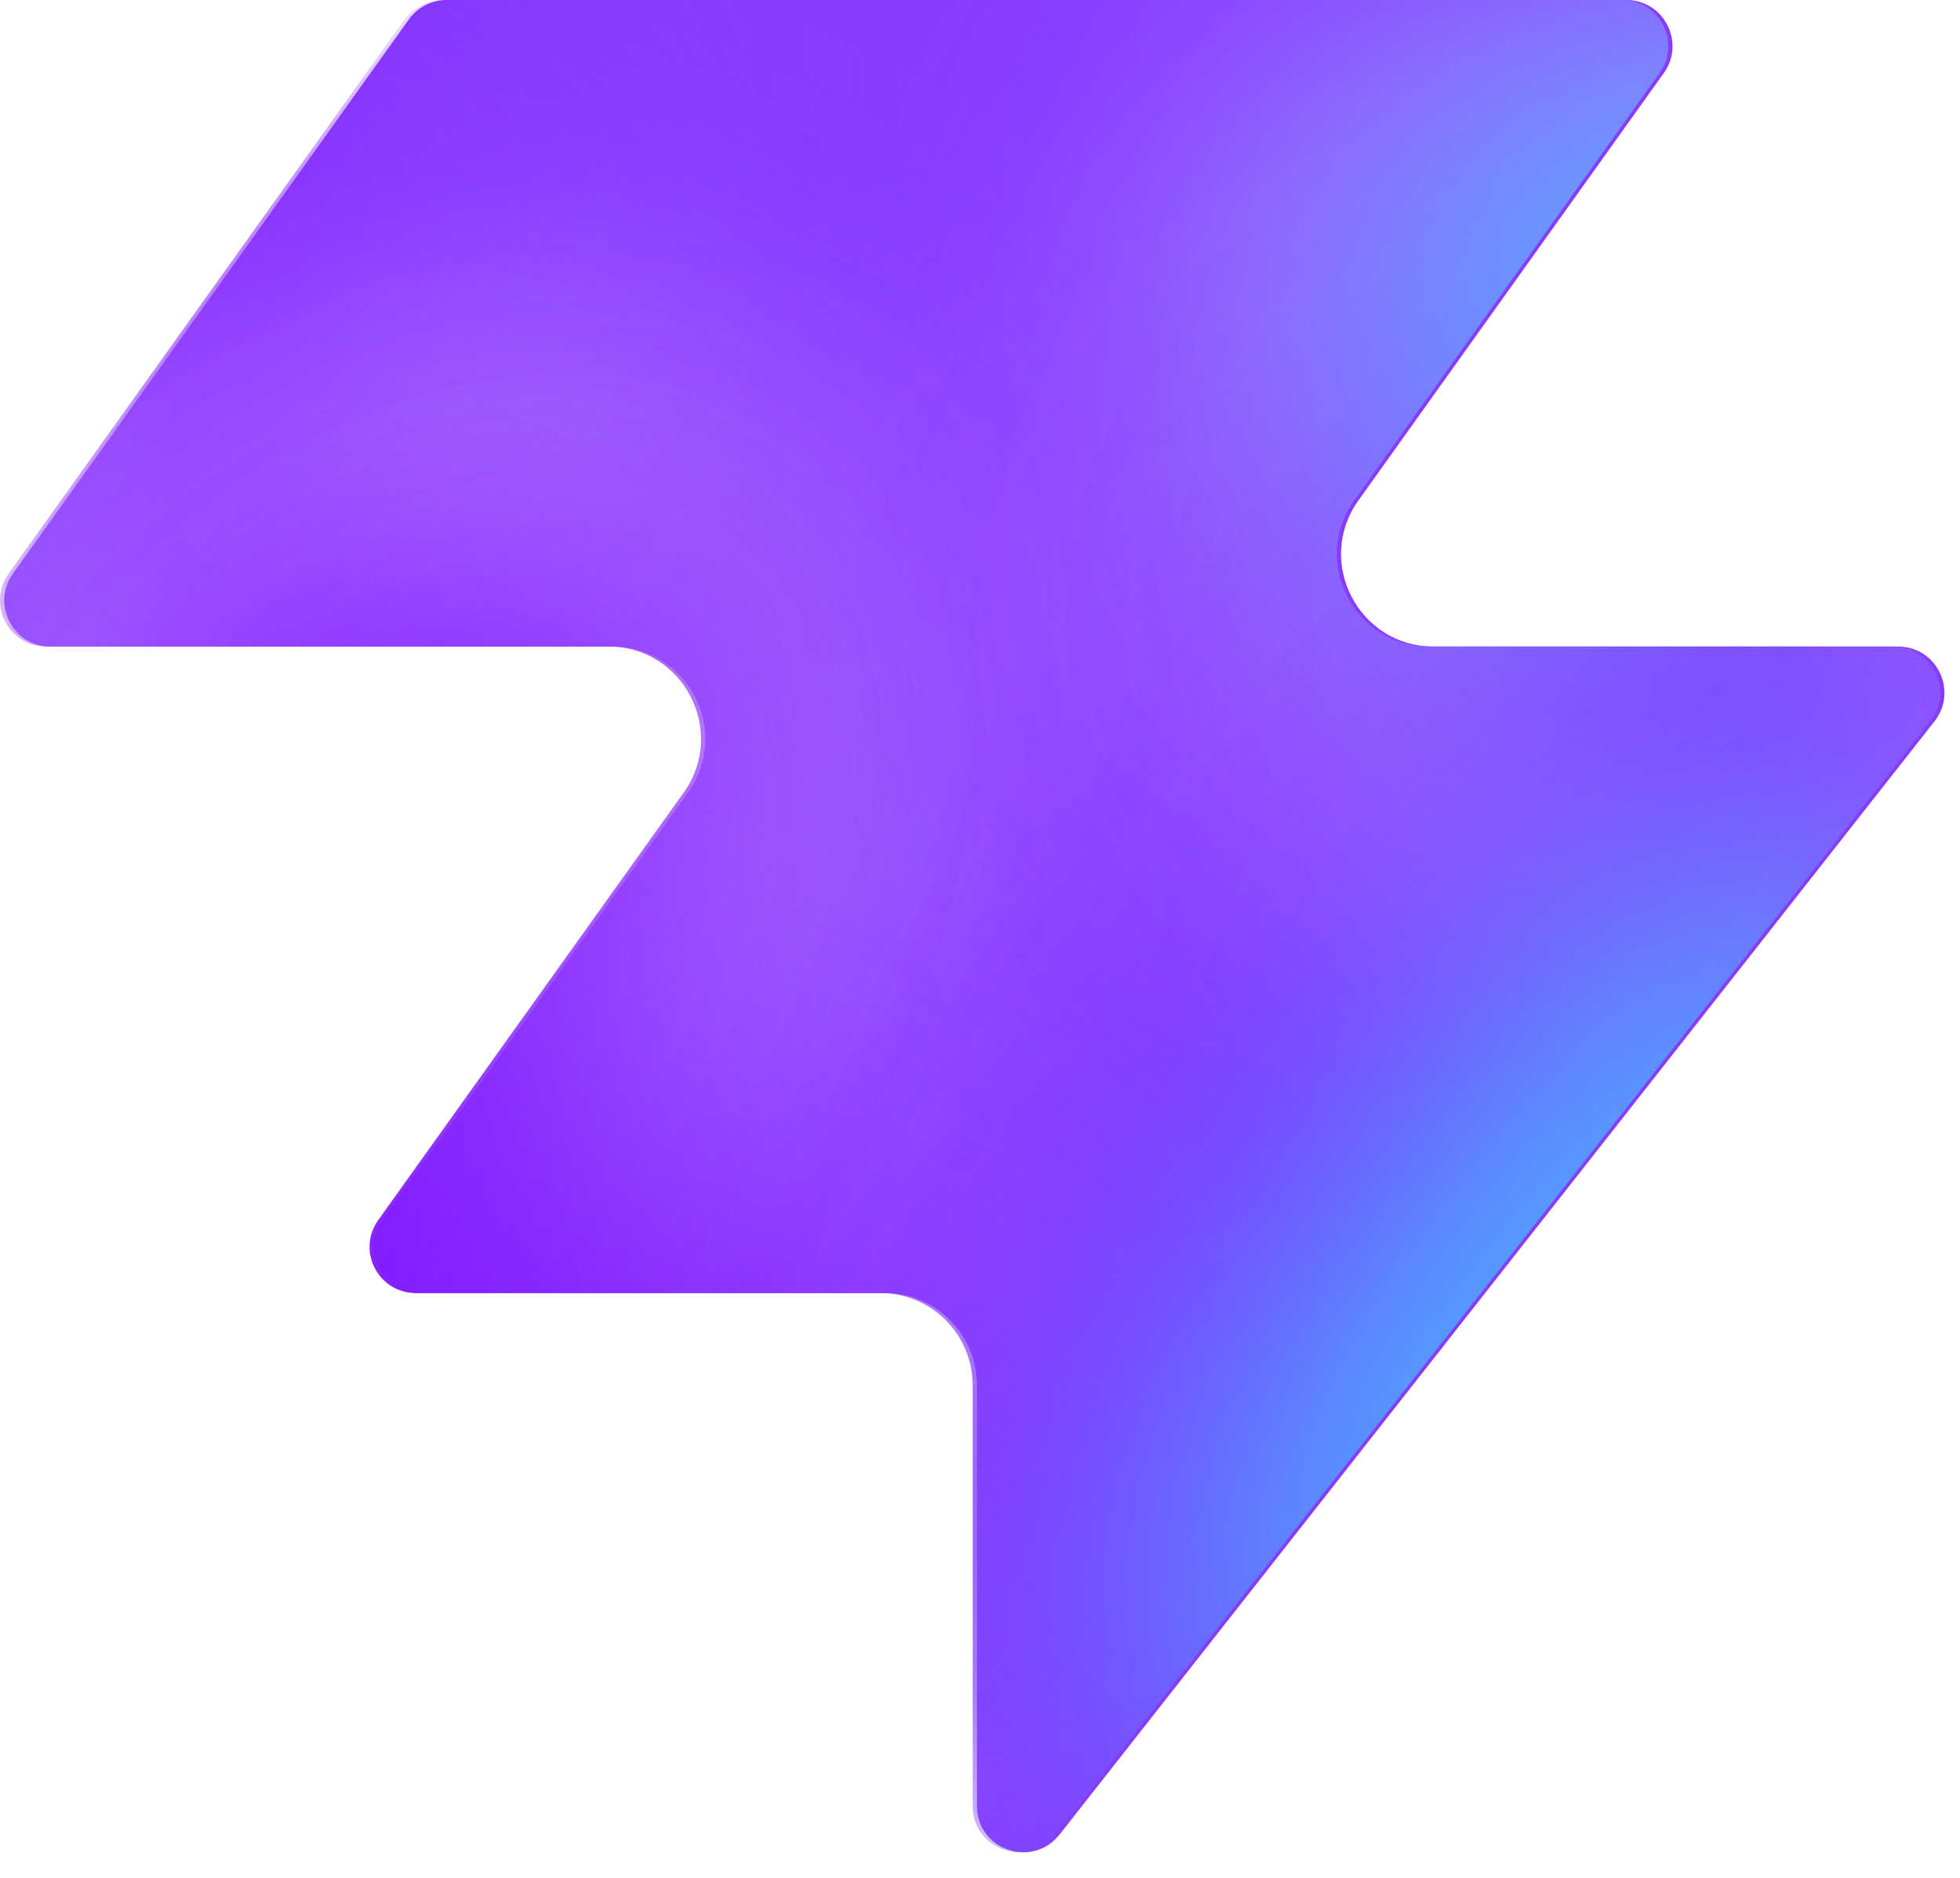
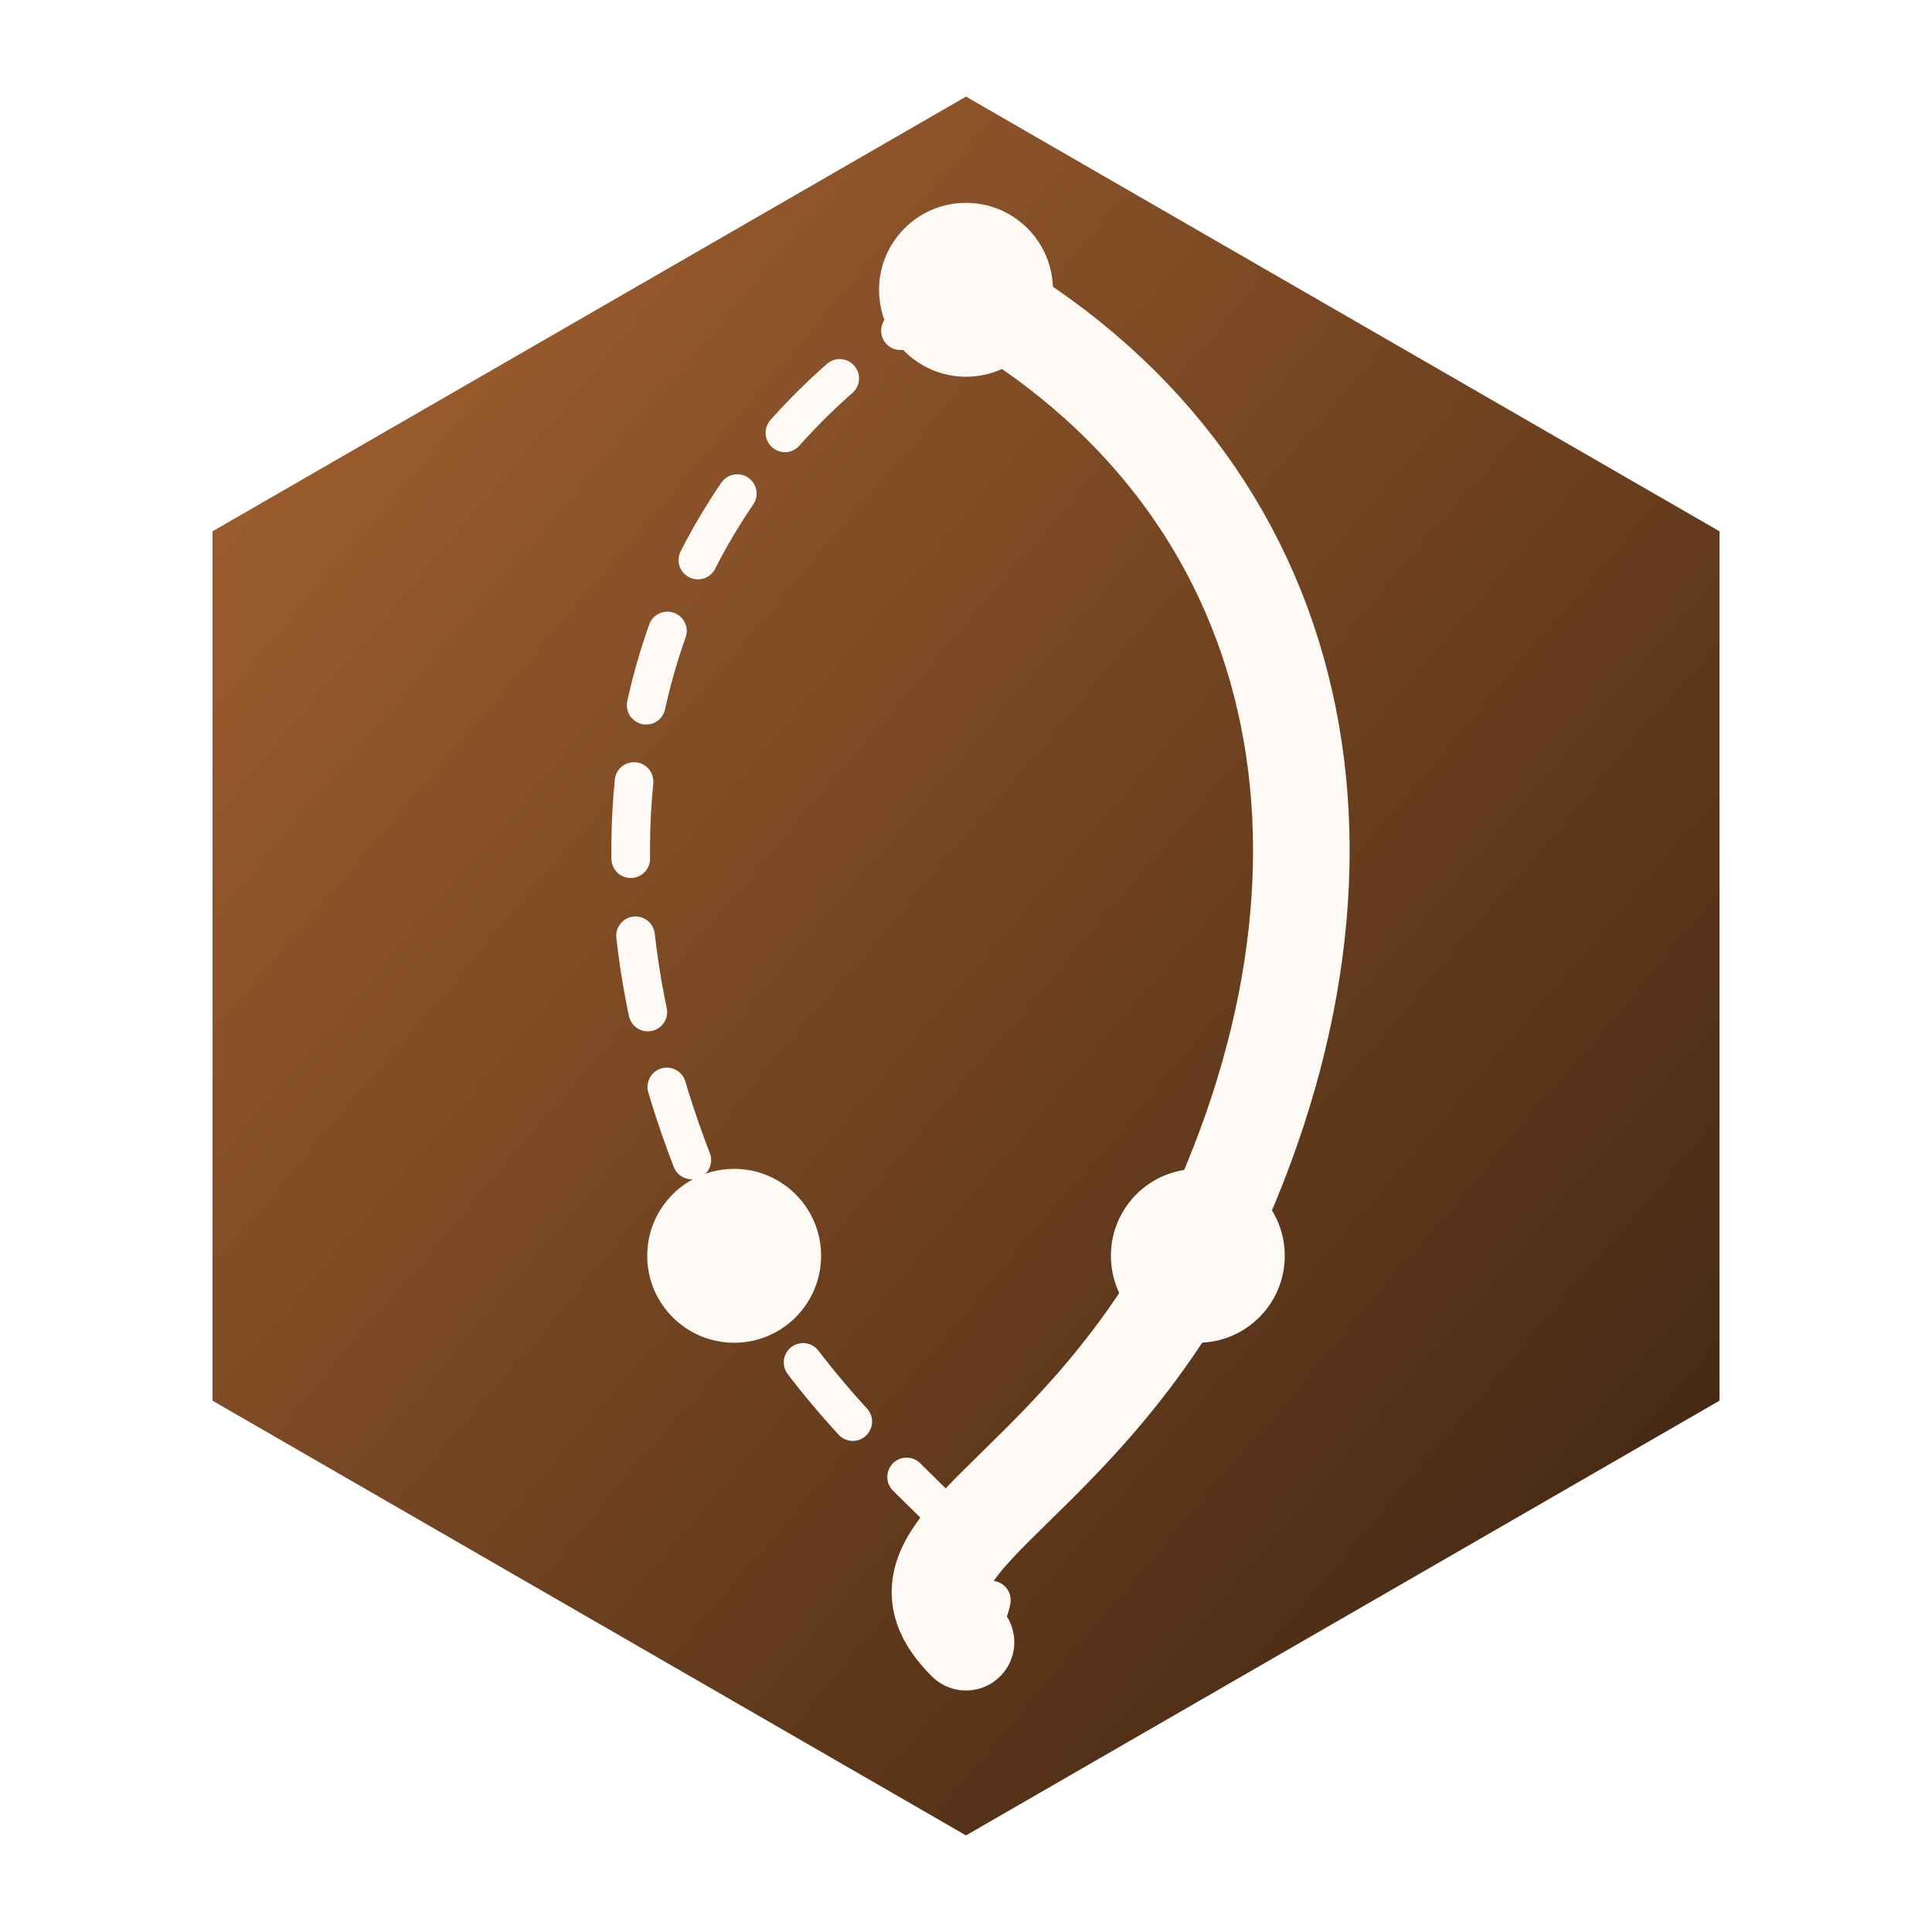
- <svg xmlns="http://www.w3.org/2000/svg" width="48" height="46" fill="none" viewBox="0 0 48 46">
-   <path fill="#863bff" d="M25.946 44.938c-.664.845-2.021.375-2.021-.698V33.937a2.26 2.26 0 0 0-2.262-2.262H10.287c-.92 0-1.456-1.04-.92-1.788l7.48-10.471c1.07-1.497 0-3.578-1.842-3.578H1.237c-.92 0-1.456-1.04-.92-1.788L10.013.474c.214-.297.556-.474.92-.474h28.894c.92 0 1.456 1.04.92 1.788l-7.48 10.471c-1.07 1.498 0 3.579 1.842 3.579h11.377c.943 0 1.473 1.088.89 1.83L25.947 44.94z" style="fill:#863bff;fill:color(display-p3 .525 .23 1);fill-opacity:1" />
-   <mask id="a" width="48" height="46" x="0" y="0" maskUnits="userSpaceOnUse" style="mask-type:alpha">
-     <path fill="#000" d="M25.842 44.938c-.664.844-2.021.375-2.021-.698V33.937a2.26 2.26 0 0 0-2.262-2.262H10.183c-.92 0-1.456-1.04-.92-1.788l7.48-10.471c1.07-1.498 0-3.579-1.842-3.579H1.133c-.92 0-1.456-1.04-.92-1.787L9.91.473c.214-.297.556-.474.92-.474h28.894c.92 0 1.456 1.04.92 1.788l-7.48 10.471c-1.07 1.498 0 3.578 1.842 3.578h11.377c.943 0 1.473 1.088.89 1.832L25.843 44.94z" style="fill:#000;fill-opacity:1" />
-   </mask>
-   <g mask="url(#a)">
-     <g filter="url(#b)">
-       <ellipse cx="5.508" cy="14.704" fill="#ede6ff" rx="5.508" ry="14.704" style="fill:#ede6ff;fill:color(display-p3 .927 .903 1);fill-opacity:1" transform="matrix(.00324 1 1 -.00324 -4.47 31.516)" />
-     </g>
-     <g filter="url(#c)">
-       <ellipse cx="10.399" cy="29.851" fill="#ede6ff" rx="10.399" ry="29.851" style="fill:#ede6ff;fill:color(display-p3 .927 .903 1);fill-opacity:1" transform="matrix(.00324 1 1 -.00324 -39.328 7.883)" />
-     </g>
-     <g filter="url(#d)">
-       <ellipse cx="5.508" cy="30.487" fill="#7e14ff" rx="5.508" ry="30.487" style="fill:#7e14ff;fill:color(display-p3 .492 .077 1);fill-opacity:1" transform="rotate(89.814 -25.913 -14.639)scale(1 -1)" />
-     </g>
-     <g filter="url(#e)">
-       <ellipse cx="5.508" cy="30.599" fill="#7e14ff" rx="5.508" ry="30.599" style="fill:#7e14ff;fill:color(display-p3 .492 .077 1);fill-opacity:1" transform="rotate(89.814 -32.644 -3.334)scale(1 -1)" />
-     </g>
-     <g filter="url(#f)">
-       <ellipse cx="5.508" cy="30.599" fill="#7e14ff" rx="5.508" ry="30.599" style="fill:#7e14ff;fill:color(display-p3 .492 .077 1);fill-opacity:1" transform="matrix(.00324 1 1 -.00324 -34.34 30.47)" />
-     </g>
-     <g filter="url(#g)">
-       <ellipse cx="14.072" cy="22.078" fill="#ede6ff" rx="14.072" ry="22.078" style="fill:#ede6ff;fill:color(display-p3 .927 .903 1);fill-opacity:1" transform="rotate(93.35 24.506 48.493)scale(-1 1)" />
-     </g>
-     <g filter="url(#h)">
-       <ellipse cx="3.47" cy="21.501" fill="#7e14ff" rx="3.47" ry="21.501" style="fill:#7e14ff;fill:color(display-p3 .492 .077 1);fill-opacity:1" transform="rotate(89.009 28.708 47.59)scale(-1 1)" />
-     </g>
-     <g filter="url(#i)">
-       <ellipse cx="3.47" cy="21.501" fill="#7e14ff" rx="3.47" ry="21.501" style="fill:#7e14ff;fill:color(display-p3 .492 .077 1);fill-opacity:1" transform="rotate(89.009 28.708 47.59)scale(-1 1)" />
-     </g>
-     <g filter="url(#j)">
-       <ellipse cx=".387" cy="8.972" fill="#7e14ff" rx="4.407" ry="29.108" style="fill:#7e14ff;fill:color(display-p3 .492 .077 1);fill-opacity:1" transform="rotate(39.51 .387 8.972)" />
-     </g>
-     <g filter="url(#k)">
-       <ellipse cx="47.523" cy="-6.092" fill="#7e14ff" rx="4.407" ry="29.108" style="fill:#7e14ff;fill:color(display-p3 .492 .077 1);fill-opacity:1" transform="rotate(37.892 47.523 -6.092)" />
-     </g>
-     <g filter="url(#l)">
-       <ellipse cx="41.412" cy="6.333" fill="#47bfff" rx="5.971" ry="9.665" style="fill:#47bfff;fill:color(display-p3 .28 .748 1);fill-opacity:1" transform="rotate(37.892 41.412 6.333)" />
-     </g>
-     <g filter="url(#m)">
-       <ellipse cx="-1.879" cy="38.332" fill="#7e14ff" rx="4.407" ry="29.108" style="fill:#7e14ff;fill:color(display-p3 .492 .077 1);fill-opacity:1" transform="rotate(37.892 -1.88 38.332)" />
-     </g>
-     <g filter="url(#n)">
-       <ellipse cx="-1.879" cy="38.332" fill="#7e14ff" rx="4.407" ry="29.108" style="fill:#7e14ff;fill:color(display-p3 .492 .077 1);fill-opacity:1" transform="rotate(37.892 -1.88 38.332)" />
-     </g>
-     <g filter="url(#o)">
-       <ellipse cx="35.651" cy="29.907" fill="#7e14ff" rx="4.407" ry="29.108" style="fill:#7e14ff;fill:color(display-p3 .492 .077 1);fill-opacity:1" transform="rotate(37.892 35.651 29.907)" />
-     </g>
-     <g filter="url(#p)">
-       <ellipse cx="38.418" cy="32.4" fill="#47bfff" rx="5.971" ry="15.297" style="fill:#47bfff;fill:color(display-p3 .28 .748 1);fill-opacity:1" transform="rotate(37.892 38.418 32.4)" />
-     </g>
-   </g>
+ <svg xmlns="http://www.w3.org/2000/svg" viewBox="0 0 100 100" fill="none">
  <defs>
-     <filter id="b" width="60.045" height="41.654" x="-19.77" y="16.149" color-interpolation-filters="sRGB" filterUnits="userSpaceOnUse">
-       <feFlood flood-opacity="0" result="BackgroundImageFix" />
-       <feBlend in="SourceGraphic" in2="BackgroundImageFix" result="shape" />
-       <feGaussianBlur result="effect1_foregroundBlur_2002_17158" stdDeviation="7.659" />
-     </filter>
-     <filter id="c" width="90.34" height="51.437" x="-54.613" y="-7.533" color-interpolation-filters="sRGB" filterUnits="userSpaceOnUse">
-       <feFlood flood-opacity="0" result="BackgroundImageFix" />
-       <feBlend in="SourceGraphic" in2="BackgroundImageFix" result="shape" />
-       <feGaussianBlur result="effect1_foregroundBlur_2002_17158" stdDeviation="7.659" />
-     </filter>
-     <filter id="d" width="79.355" height="29.4" x="-49.64" y="2.03" color-interpolation-filters="sRGB" filterUnits="userSpaceOnUse">
-       <feFlood flood-opacity="0" result="BackgroundImageFix" />
-       <feBlend in="SourceGraphic" in2="BackgroundImageFix" result="shape" />
-       <feGaussianBlur result="effect1_foregroundBlur_2002_17158" stdDeviation="4.596" />
-     </filter>
-     <filter id="e" width="79.579" height="29.4" x="-45.045" y="20.029" color-interpolation-filters="sRGB" filterUnits="userSpaceOnUse">
-       <feFlood flood-opacity="0" result="BackgroundImageFix" />
-       <feBlend in="SourceGraphic" in2="BackgroundImageFix" result="shape" />
-       <feGaussianBlur result="effect1_foregroundBlur_2002_17158" stdDeviation="4.596" />
-     </filter>
-     <filter id="f" width="79.579" height="29.4" x="-43.513" y="21.178" color-interpolation-filters="sRGB" filterUnits="userSpaceOnUse">
-       <feFlood flood-opacity="0" result="BackgroundImageFix" />
-       <feBlend in="SourceGraphic" in2="BackgroundImageFix" result="shape" />
-       <feGaussianBlur result="effect1_foregroundBlur_2002_17158" stdDeviation="4.596" />
-     </filter>
-     <filter id="g" width="74.749" height="58.852" x="15.756" y="-17.901" color-interpolation-filters="sRGB" filterUnits="userSpaceOnUse">
-       <feFlood flood-opacity="0" result="BackgroundImageFix" />
-       <feBlend in="SourceGraphic" in2="BackgroundImageFix" result="shape" />
-       <feGaussianBlur result="effect1_foregroundBlur_2002_17158" stdDeviation="7.659" />
-     </filter>
-     <filter id="h" width="61.377" height="25.362" x="23.548" y="2.284" color-interpolation-filters="sRGB" filterUnits="userSpaceOnUse">
-       <feFlood flood-opacity="0" result="BackgroundImageFix" />
-       <feBlend in="SourceGraphic" in2="BackgroundImageFix" result="shape" />
-       <feGaussianBlur result="effect1_foregroundBlur_2002_17158" stdDeviation="4.596" />
-     </filter>
-     <filter id="i" width="61.377" height="25.362" x="23.548" y="2.284" color-interpolation-filters="sRGB" filterUnits="userSpaceOnUse">
-       <feFlood flood-opacity="0" result="BackgroundImageFix" />
-       <feBlend in="SourceGraphic" in2="BackgroundImageFix" result="shape" />
-       <feGaussianBlur result="effect1_foregroundBlur_2002_17158" stdDeviation="4.596" />
-     </filter>
-     <filter id="j" width="56.045" height="63.649" x="-27.636" y="-22.853" color-interpolation-filters="sRGB" filterUnits="userSpaceOnUse">
-       <feFlood flood-opacity="0" result="BackgroundImageFix" />
-       <feBlend in="SourceGraphic" in2="BackgroundImageFix" result="shape" />
-       <feGaussianBlur result="effect1_foregroundBlur_2002_17158" stdDeviation="4.596" />
-     </filter>
-     <filter id="k" width="54.814" height="64.646" x="20.116" y="-38.415" color-interpolation-filters="sRGB" filterUnits="userSpaceOnUse">
-       <feFlood flood-opacity="0" result="BackgroundImageFix" />
-       <feBlend in="SourceGraphic" in2="BackgroundImageFix" result="shape" />
-       <feGaussianBlur result="effect1_foregroundBlur_2002_17158" stdDeviation="4.596" />
-     </filter>
-     <filter id="l" width="33.541" height="35.313" x="24.641" y="-11.323" color-interpolation-filters="sRGB" filterUnits="userSpaceOnUse">
-       <feFlood flood-opacity="0" result="BackgroundImageFix" />
-       <feBlend in="SourceGraphic" in2="BackgroundImageFix" result="shape" />
-       <feGaussianBlur result="effect1_foregroundBlur_2002_17158" stdDeviation="4.596" />
-     </filter>
-     <filter id="m" width="54.814" height="64.646" x="-29.286" y="6.009" color-interpolation-filters="sRGB" filterUnits="userSpaceOnUse">
-       <feFlood flood-opacity="0" result="BackgroundImageFix" />
-       <feBlend in="SourceGraphic" in2="BackgroundImageFix" result="shape" />
-       <feGaussianBlur result="effect1_foregroundBlur_2002_17158" stdDeviation="4.596" />
-     </filter>
-     <filter id="n" width="54.814" height="64.646" x="-29.286" y="6.009" color-interpolation-filters="sRGB" filterUnits="userSpaceOnUse">
-       <feFlood flood-opacity="0" result="BackgroundImageFix" />
-       <feBlend in="SourceGraphic" in2="BackgroundImageFix" result="shape" />
-       <feGaussianBlur result="effect1_foregroundBlur_2002_17158" stdDeviation="4.596" />
-     </filter>
-     <filter id="o" width="54.814" height="64.646" x="8.244" y="-2.416" color-interpolation-filters="sRGB" filterUnits="userSpaceOnUse">
-       <feFlood flood-opacity="0" result="BackgroundImageFix" />
-       <feBlend in="SourceGraphic" in2="BackgroundImageFix" result="shape" />
-       <feGaussianBlur result="effect1_foregroundBlur_2002_17158" stdDeviation="4.596" />
-     </filter>
-     <filter id="p" width="39.409" height="43.623" x="18.713" y="10.588" color-interpolation-filters="sRGB" filterUnits="userSpaceOnUse">
-       <feFlood flood-opacity="0" result="BackgroundImageFix" />
-       <feBlend in="SourceGraphic" in2="BackgroundImageFix" result="shape" />
-       <feGaussianBlur result="effect1_foregroundBlur_2002_17158" stdDeviation="4.596" />
-     </filter>
+     <linearGradient id="coffeeGradient" x1="0%" y1="0%" x2="100%" y2="100%">
+       <stop offset="0%" stop-color="#A86431" />
+       <stop offset="100%" stop-color="#3A2210" />
+     </linearGradient>
  </defs>
+   <path d="M50 5 L89 27.5 L89 72.5 L50 95 L11 72.5 L11 27.5 Z" fill="url(#coffeeGradient)" />
+   <path d="M50 15 C68 25 72 45 62 65 C55 78 45 80 50 85" stroke="#FDF9F5" stroke-width="5" stroke-linecap="round" />
+   <path d="M50 15 C32 25 28 45 38 65 C45 78 55 80 50 85" stroke="#FDF9F5" stroke-width="2" stroke-dasharray="4 4" stroke-linecap="round" />
+   <circle cx="50" cy="15" r="4.5" fill="#FDF9F5" />
+   <circle cx="62" cy="65" r="4.5" fill="#FDF9F5" />
+   <circle cx="38" cy="65" r="4.5" fill="#FDF9F5" />
</svg>
